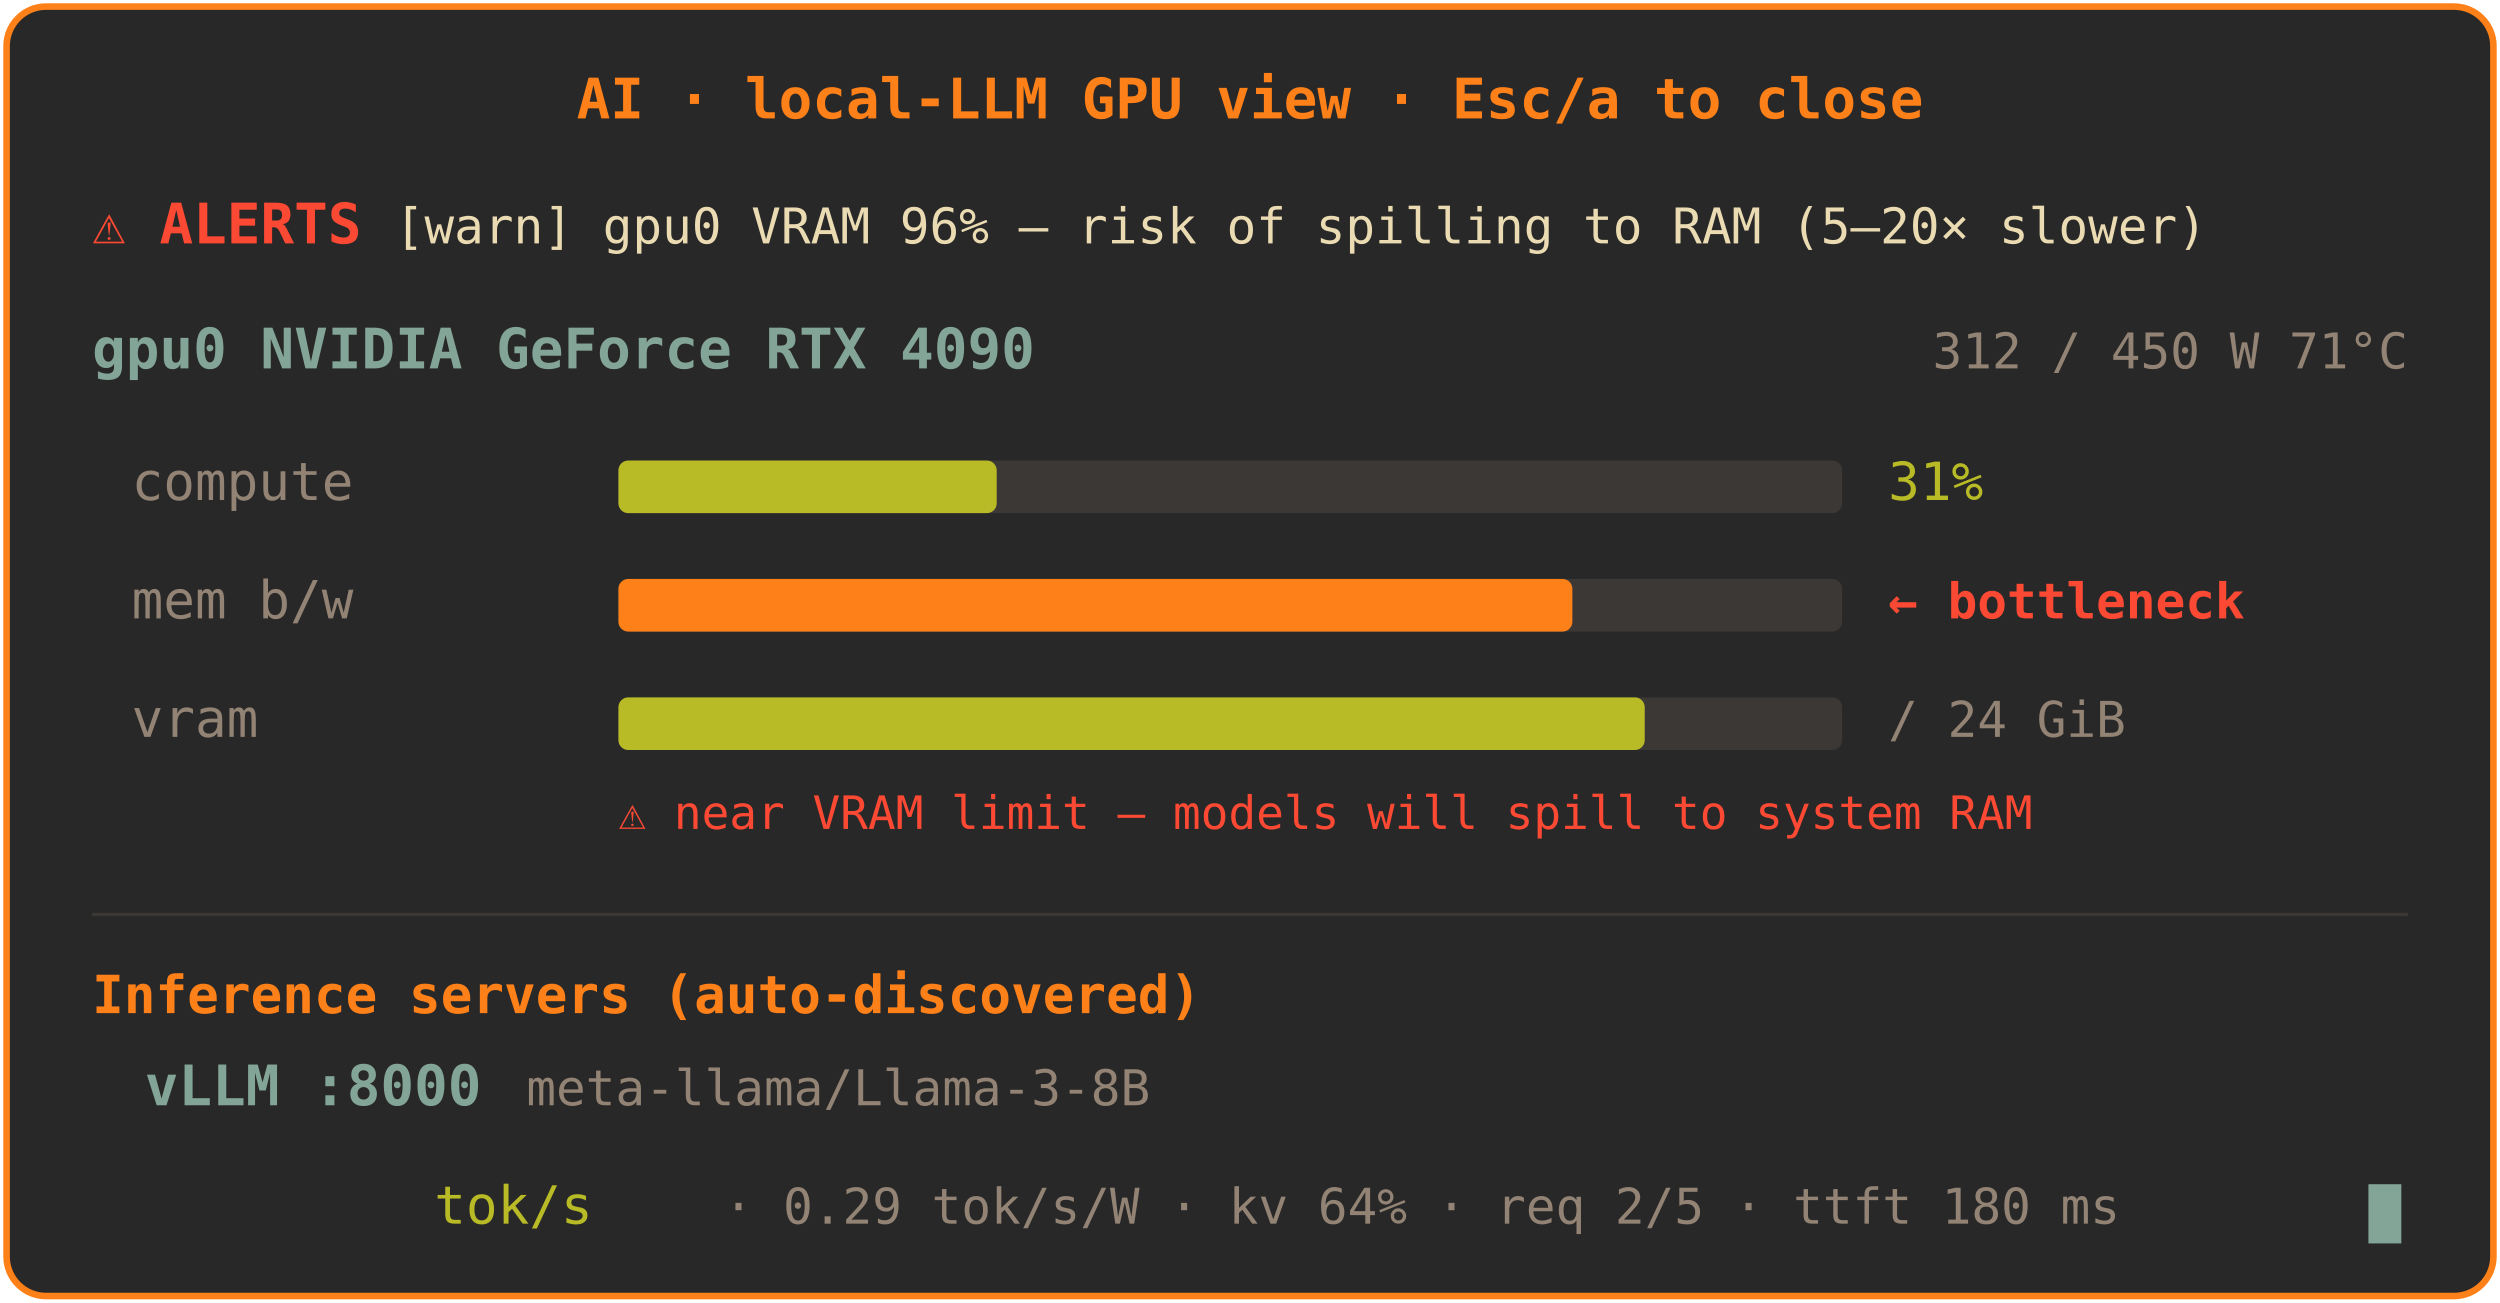
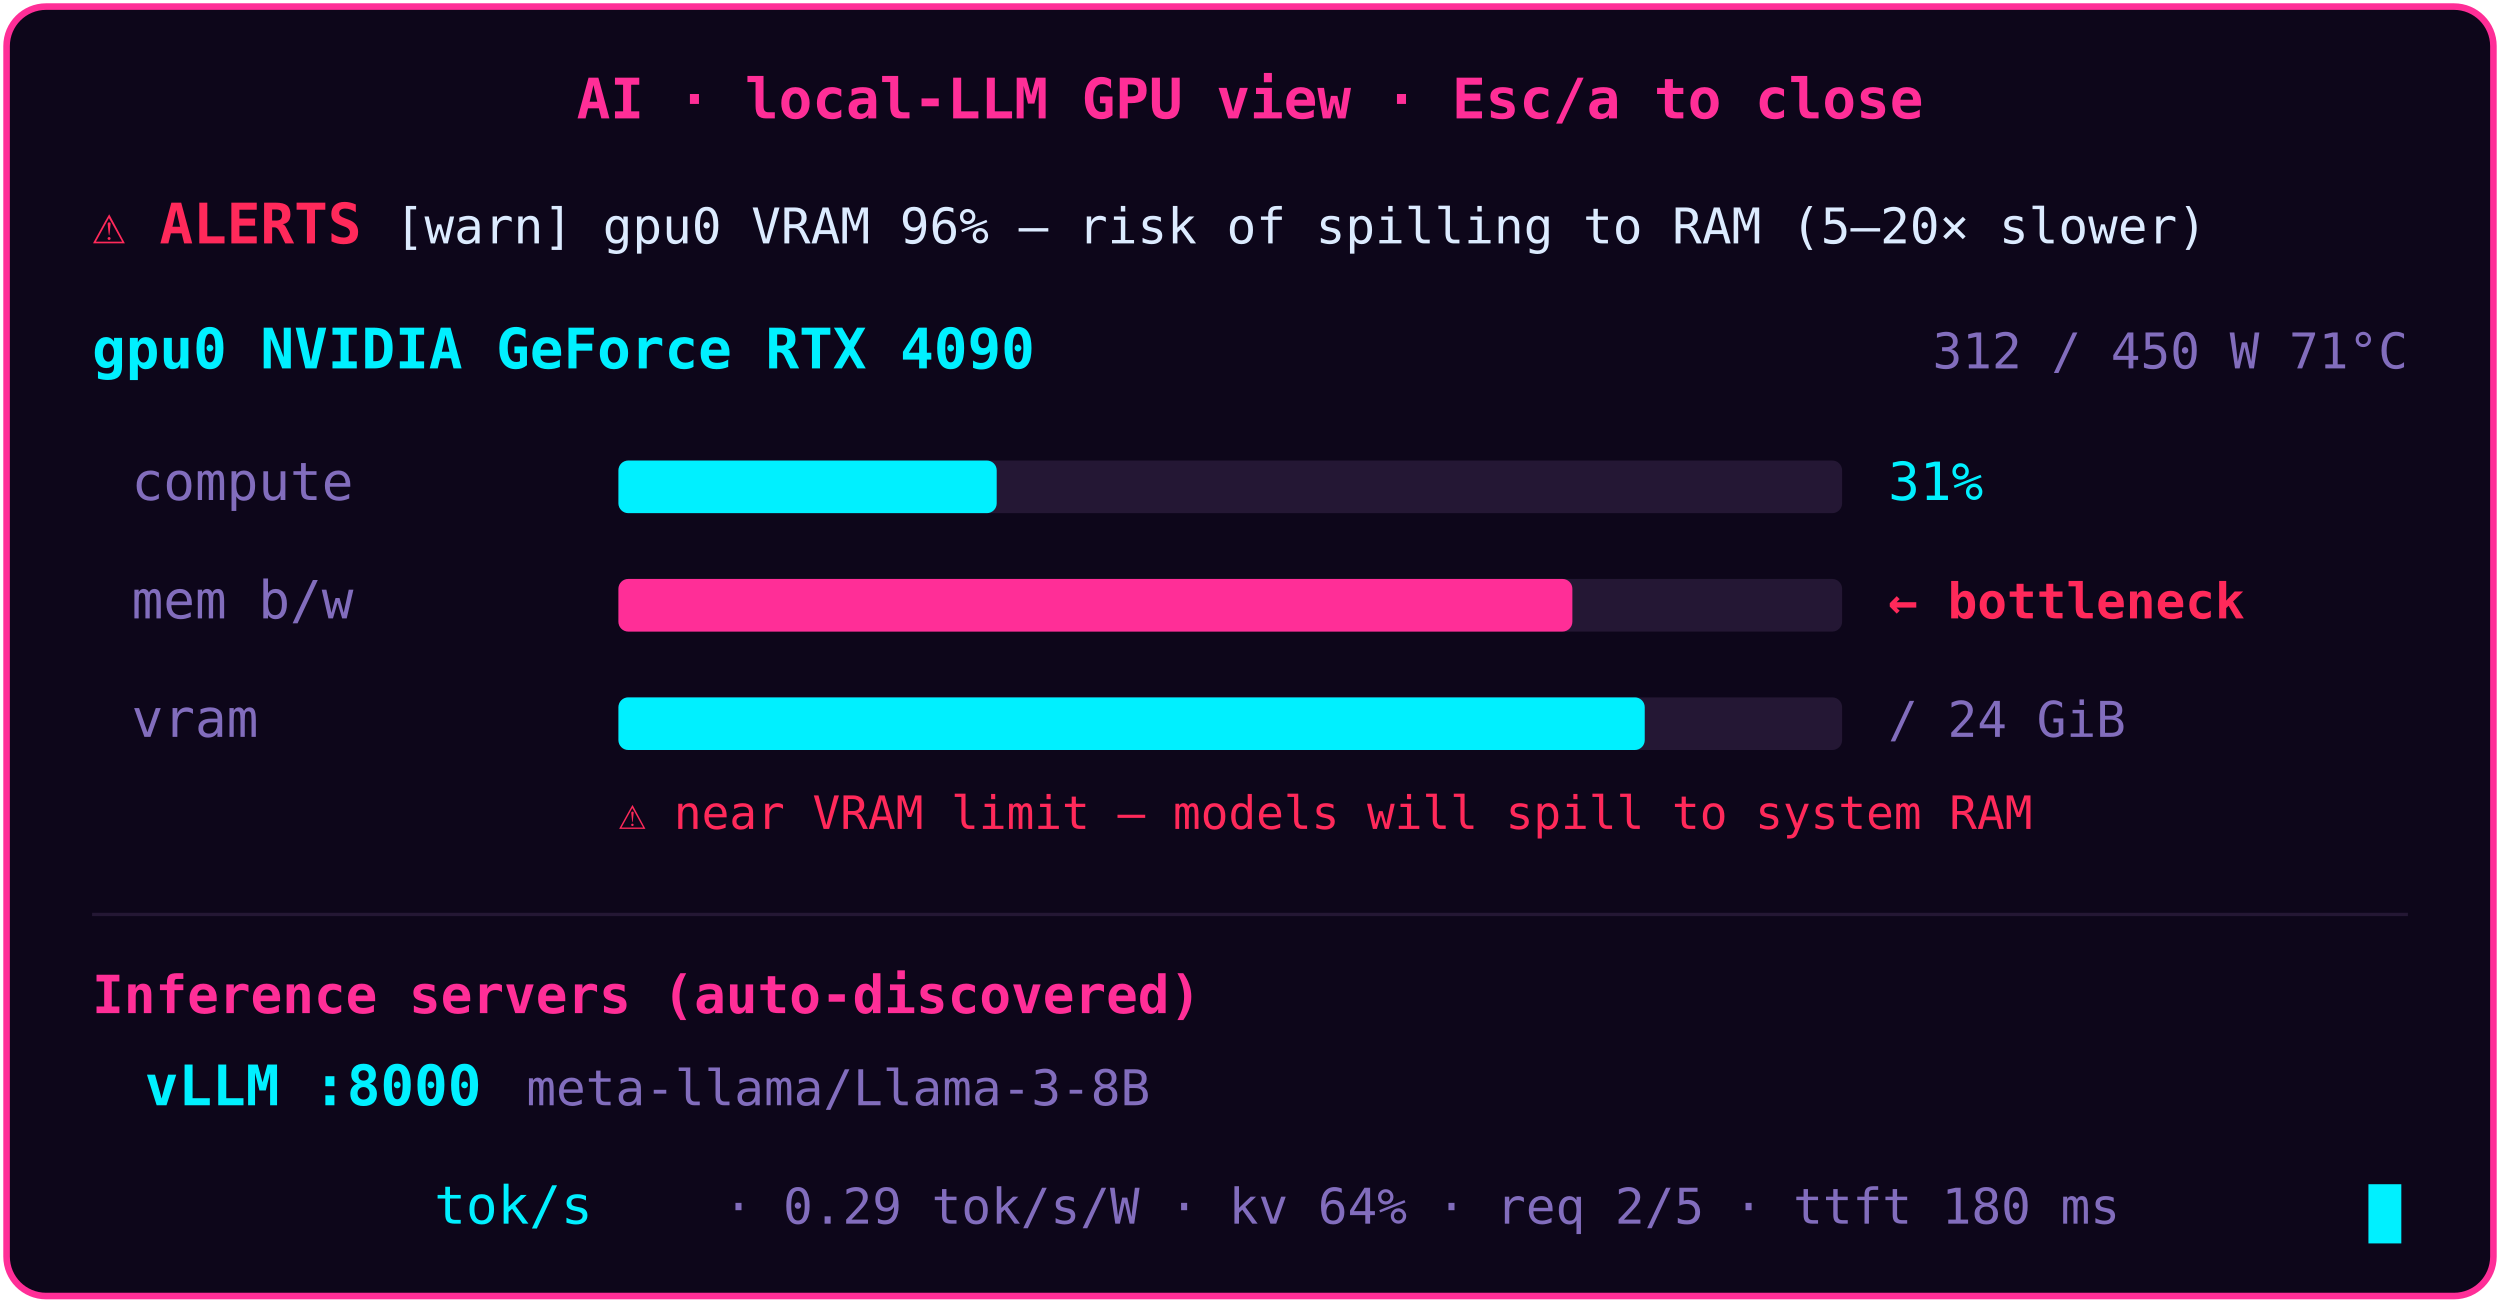
<svg xmlns="http://www.w3.org/2000/svg" viewBox="0 0 760 396" width="760" height="396" font-family="ui-monospace,monospace">
-   <rect x="2" y="2" width="756" height="392" rx="12" fill="#282828" stroke="#fe8019" stroke-width="2" />
-   <text x="380.0" y="36" fill="#fe8019" font-size="17" font-weight="bold" text-anchor="middle" font-family="ui-monospace,Menlo,Consolas,monospace">AI · local-LLM GPU view · Esc/a to close</text>
-   <text x="28" y="74" fill="#fb4934" font-size="17" font-weight="bold" text-anchor="start" font-family="ui-monospace,Menlo,Consolas,monospace">⚠ ALERTS<animate attributeName="opacity" values="1;0.35;1" dur="1.1s" repeatCount="indefinite" />
+   <rect x="2" y="2" width="756" height="392" rx="12" fill="#0d061a" stroke="#ff2e97" stroke-width="2" />
+   <text x="380.0" y="36" fill="#ff2e97" font-size="17" font-weight="bold" text-anchor="middle" font-family="ui-monospace,Menlo,Consolas,monospace">AI · local-LLM GPU view · Esc/a to close</text>
+   <text x="28" y="74" fill="#ff295a" font-size="17" font-weight="bold" text-anchor="start" font-family="ui-monospace,Menlo,Consolas,monospace">⚠ ALERTS<animate attributeName="opacity" values="1;0.35;1" dur="1.1s" repeatCount="indefinite" />
  </text>
-   <text x="120" y="74" fill="#ebdbb2" font-size="15" font-weight="normal" text-anchor="start" font-family="ui-monospace,Menlo,Consolas,monospace">[warn] gpu0 VRAM 96% — risk of spilling to RAM (5–20× slower)</text>
-   <text x="28" y="112" fill="#83a598" font-size="17" font-weight="bold" text-anchor="start" font-family="ui-monospace,Menlo,Consolas,monospace">gpu0  NVIDIA GeForce RTX 4090</text>
-   <text x="732" y="112" fill="#928374" font-size="15" font-weight="normal" text-anchor="end" font-family="ui-monospace,Menlo,Consolas,monospace">312 / 450 W    71°C</text>
-   <text x="40" y="152" fill="#928374" font-size="16" font-weight="normal" text-anchor="start" font-family="ui-monospace,Menlo,Consolas,monospace">compute</text>
-   <rect x="188" y="140" width="372" height="16" rx="3" fill="#3c3836" />
-   <rect x="188" y="140" width="115" height="16" rx="3" fill="#b8bb26" />
-   <text x="574" y="152" fill="#b8bb26" font-size="16" font-weight="normal" text-anchor="start" font-family="ui-monospace,Menlo,Consolas,monospace">31%</text>
-   <text x="40" y="188" fill="#928374" font-size="16" font-weight="normal" text-anchor="start" font-family="ui-monospace,Menlo,Consolas,monospace">mem b/w</text>
-   <rect x="188" y="176" width="372" height="16" rx="3" fill="#3c3836" />
-   <rect x="188" y="176" width="290" height="16" rx="3" fill="#fe8019">
+   <text x="120" y="74" fill="#dcebff" font-size="15" font-weight="normal" text-anchor="start" font-family="ui-monospace,Menlo,Consolas,monospace">[warn] gpu0 VRAM 96% — risk of spilling to RAM (5–20× slower)</text>
+   <text x="28" y="112" fill="#00f0ff" font-size="17" font-weight="bold" text-anchor="start" font-family="ui-monospace,Menlo,Consolas,monospace">gpu0  NVIDIA GeForce RTX 4090</text>
+   <text x="732" y="112" fill="#826dbd" font-size="15" font-weight="normal" text-anchor="end" font-family="ui-monospace,Menlo,Consolas,monospace">312 / 450 W    71°C</text>
+   <text x="40" y="152" fill="#826dbd" font-size="16" font-weight="normal" text-anchor="start" font-family="ui-monospace,Menlo,Consolas,monospace">compute</text>
+   <rect x="188" y="140" width="372" height="16" rx="3" fill="#241734" />
+   <rect x="188" y="140" width="115" height="16" rx="3" fill="#00f0ff" />
+   <text x="574" y="152" fill="#00f0ff" font-size="16" font-weight="normal" text-anchor="start" font-family="ui-monospace,Menlo,Consolas,monospace">31%</text>
+   <text x="40" y="188" fill="#826dbd" font-size="16" font-weight="normal" text-anchor="start" font-family="ui-monospace,Menlo,Consolas,monospace">mem b/w</text>
+   <rect x="188" y="176" width="372" height="16" rx="3" fill="#241734" />
+   <rect x="188" y="176" width="290" height="16" rx="3" fill="#ff2e97">
    <animate attributeName="width" values="260;319;275;305;260" dur="3.6s" keyTimes="0;0.25;0.5;0.75;1" calcMode="spline" keySplines=".4 0 .6 1;.4 0 .6 1;.4 0 .6 1;.4 0 .6 1" repeatCount="indefinite" />
  </rect>
-   <text x="574" y="188" fill="#fb4934" font-size="15" font-weight="bold" text-anchor="start" font-family="ui-monospace,Menlo,Consolas,monospace">← bottleneck</text>
-   <text x="40" y="224" fill="#928374" font-size="16" font-weight="normal" text-anchor="start" font-family="ui-monospace,Menlo,Consolas,monospace">vram</text>
-   <rect x="188" y="212" width="372" height="16" rx="3" fill="#3c3836" />
-   <rect x="188" y="212" width="312" height="16" rx="3" fill="#b8bb26">
+   <text x="574" y="188" fill="#ff295a" font-size="15" font-weight="bold" text-anchor="start" font-family="ui-monospace,Menlo,Consolas,monospace">← bottleneck</text>
+   <text x="40" y="224" fill="#826dbd" font-size="16" font-weight="normal" text-anchor="start" font-family="ui-monospace,Menlo,Consolas,monospace">vram</text>
+   <rect x="188" y="212" width="372" height="16" rx="3" fill="#241734" />
+   <rect x="188" y="212" width="312" height="16" rx="3" fill="#00f0ff">
    <animate attributeName="width" values="312;360;360;312" dur="6.0s" keyTimes="0;0.5;0.85;1" calcMode="spline" keySplines=".5 0 .5 1;.5 0 .5 1;.5 0 .5 1" repeatCount="indefinite" />
-     <animate attributeName="fill" values="#b8bb26;#fabd2f;#fb4934;#fb4934;#b8bb26" dur="6.0s" keyTimes="0;0.35;0.5;0.85;1" repeatCount="indefinite" />
+     <animate attributeName="fill" values="#00f0ff;#7b61ff;#ff295a;#ff295a;#00f0ff" dur="6.0s" keyTimes="0;0.35;0.5;0.85;1" repeatCount="indefinite" />
  </rect>
-   <text x="574" y="224" fill="#928374" font-size="15" font-weight="normal" text-anchor="start" font-family="ui-monospace,Menlo,Consolas,monospace">/ 24 GiB</text>
-   <text x="188" y="252" fill="#fb4934" font-size="14" font-weight="normal" text-anchor="start" font-family="ui-monospace,Menlo,Consolas,monospace">⚠ near VRAM limit — models will spill to system RAM<animate attributeName="opacity" values="0.15;0.15;1;1;0.15" keyTimes="0;0.35;0.5;0.85;1" dur="6s" repeatCount="indefinite" />
+   <text x="574" y="224" fill="#826dbd" font-size="15" font-weight="normal" text-anchor="start" font-family="ui-monospace,Menlo,Consolas,monospace">/ 24 GiB</text>
+   <text x="188" y="252" fill="#ff295a" font-size="14" font-weight="normal" text-anchor="start" font-family="ui-monospace,Menlo,Consolas,monospace">⚠ near VRAM limit — models will spill to system RAM<animate attributeName="opacity" values="0.15;0.15;1;1;0.15" keyTimes="0;0.35;0.5;0.85;1" dur="6s" repeatCount="indefinite" />
  </text>
-   <line x1="28" y1="278" x2="732" y2="278" stroke="#3c3836" stroke-width="1" />
-   <text x="28" y="308" fill="#fe8019" font-size="16" font-weight="bold" text-anchor="start" font-family="ui-monospace,Menlo,Consolas,monospace">Inference servers (auto-discovered)</text>
-   <text x="44" y="336" fill="#83a598" font-size="17" font-weight="bold" text-anchor="start" font-family="ui-monospace,Menlo,Consolas,monospace">vLLM :8000</text>
-   <text x="160" y="336" fill="#928374" font-size="15" font-weight="normal" text-anchor="start" font-family="ui-monospace,Menlo,Consolas,monospace">meta-llama/Llama-3-8B</text>
-   <text x="44" y="372" fill="#b8bb26" font-size="20" font-weight="bold" text-anchor="start" font-family="ui-monospace,Menlo,Consolas,monospace" opacity="0">80.6<animate attributeName="opacity" values="1;0;0;0;0;0" keyTimes="0;0.167;0.333;0.5;0.667;0.833" calcMode="discrete" dur="3.0s" repeatCount="indefinite" />
+   <line x1="28" y1="278" x2="732" y2="278" stroke="#241734" stroke-width="1" />
+   <text x="28" y="308" fill="#ff2e97" font-size="16" font-weight="bold" text-anchor="start" font-family="ui-monospace,Menlo,Consolas,monospace">Inference servers (auto-discovered)</text>
+   <text x="44" y="336" fill="#00f0ff" font-size="17" font-weight="bold" text-anchor="start" font-family="ui-monospace,Menlo,Consolas,monospace">vLLM :8000</text>
+   <text x="160" y="336" fill="#826dbd" font-size="15" font-weight="normal" text-anchor="start" font-family="ui-monospace,Menlo,Consolas,monospace">meta-llama/Llama-3-8B</text>
+   <text x="44" y="372" fill="#00f0ff" font-size="20" font-weight="bold" text-anchor="start" font-family="ui-monospace,Menlo,Consolas,monospace" opacity="0">80.6<animate attributeName="opacity" values="1;0;0;0;0;0" keyTimes="0;0.167;0.333;0.5;0.667;0.833" calcMode="discrete" dur="3.0s" repeatCount="indefinite" />
  </text>
-   <text x="44" y="372" fill="#b8bb26" font-size="20" font-weight="bold" text-anchor="start" font-family="ui-monospace,Menlo,Consolas,monospace" opacity="0">82.3<animate attributeName="opacity" values="0;1;0;0;0;0" keyTimes="0;0.167;0.333;0.5;0.667;0.833" calcMode="discrete" dur="3.0s" repeatCount="indefinite" />
+   <text x="44" y="372" fill="#00f0ff" font-size="20" font-weight="bold" text-anchor="start" font-family="ui-monospace,Menlo,Consolas,monospace" opacity="0">82.3<animate attributeName="opacity" values="0;1;0;0;0;0" keyTimes="0;0.167;0.333;0.5;0.667;0.833" calcMode="discrete" dur="3.0s" repeatCount="indefinite" />
  </text>
-   <text x="44" y="372" fill="#b8bb26" font-size="20" font-weight="bold" text-anchor="start" font-family="ui-monospace,Menlo,Consolas,monospace" opacity="0">84.1<animate attributeName="opacity" values="0;0;1;0;0;0" keyTimes="0;0.167;0.333;0.5;0.667;0.833" calcMode="discrete" dur="3.0s" repeatCount="indefinite" />
+   <text x="44" y="372" fill="#00f0ff" font-size="20" font-weight="bold" text-anchor="start" font-family="ui-monospace,Menlo,Consolas,monospace" opacity="0">84.1<animate attributeName="opacity" values="0;0;1;0;0;0" keyTimes="0;0.167;0.333;0.5;0.667;0.833" calcMode="discrete" dur="3.0s" repeatCount="indefinite" />
  </text>
-   <text x="44" y="372" fill="#b8bb26" font-size="20" font-weight="bold" text-anchor="start" font-family="ui-monospace,Menlo,Consolas,monospace" opacity="0">85.0<animate attributeName="opacity" values="0;0;0;1;0;0" keyTimes="0;0.167;0.333;0.5;0.667;0.833" calcMode="discrete" dur="3.0s" repeatCount="indefinite" />
+   <text x="44" y="372" fill="#00f0ff" font-size="20" font-weight="bold" text-anchor="start" font-family="ui-monospace,Menlo,Consolas,monospace" opacity="0">85.0<animate attributeName="opacity" values="0;0;0;1;0;0" keyTimes="0;0.167;0.333;0.5;0.667;0.833" calcMode="discrete" dur="3.0s" repeatCount="indefinite" />
  </text>
-   <text x="44" y="372" fill="#b8bb26" font-size="20" font-weight="bold" text-anchor="start" font-family="ui-monospace,Menlo,Consolas,monospace" opacity="0">83.2<animate attributeName="opacity" values="0;0;0;0;1;0" keyTimes="0;0.167;0.333;0.5;0.667;0.833" calcMode="discrete" dur="3.0s" repeatCount="indefinite" />
+   <text x="44" y="372" fill="#00f0ff" font-size="20" font-weight="bold" text-anchor="start" font-family="ui-monospace,Menlo,Consolas,monospace" opacity="0">83.2<animate attributeName="opacity" values="0;0;0;0;1;0" keyTimes="0;0.167;0.333;0.5;0.667;0.833" calcMode="discrete" dur="3.0s" repeatCount="indefinite" />
  </text>
-   <text x="44" y="372" fill="#b8bb26" font-size="20" font-weight="bold" text-anchor="start" font-family="ui-monospace,Menlo,Consolas,monospace" opacity="0">81.4<animate attributeName="opacity" values="0;0;0;0;0;1" keyTimes="0;0.167;0.333;0.5;0.667;0.833" calcMode="discrete" dur="3.0s" repeatCount="indefinite" />
+   <text x="44" y="372" fill="#00f0ff" font-size="20" font-weight="bold" text-anchor="start" font-family="ui-monospace,Menlo,Consolas,monospace" opacity="0">81.4<animate attributeName="opacity" values="0;0;0;0;0;1" keyTimes="0;0.167;0.333;0.5;0.667;0.833" calcMode="discrete" dur="3.0s" repeatCount="indefinite" />
  </text>
-   <text x="132" y="372" fill="#b8bb26" font-size="16" font-weight="normal" text-anchor="start" font-family="ui-monospace,Menlo,Consolas,monospace">tok/s</text>
-   <text x="220" y="372" fill="#928374" font-size="15" font-weight="normal" text-anchor="start" font-family="ui-monospace,Menlo,Consolas,monospace">·  0.29 tok/s/W   ·   kv 64%   ·   req 2/5   ·   ttft 180 ms</text>
-   <rect x="720" y="360" width="10" height="18" fill="#83a598">
+   <text x="132" y="372" fill="#00f0ff" font-size="16" font-weight="normal" text-anchor="start" font-family="ui-monospace,Menlo,Consolas,monospace">tok/s</text>
+   <text x="220" y="372" fill="#826dbd" font-size="15" font-weight="normal" text-anchor="start" font-family="ui-monospace,Menlo,Consolas,monospace">·  0.29 tok/s/W   ·   kv 64%   ·   req 2/5   ·   ttft 180 ms</text>
+   <rect x="720" y="360" width="10" height="18" fill="#00f0ff">
    <animate attributeName="opacity" values="1;1;0;0" dur="1s" repeatCount="indefinite" />
  </rect>
</svg>
